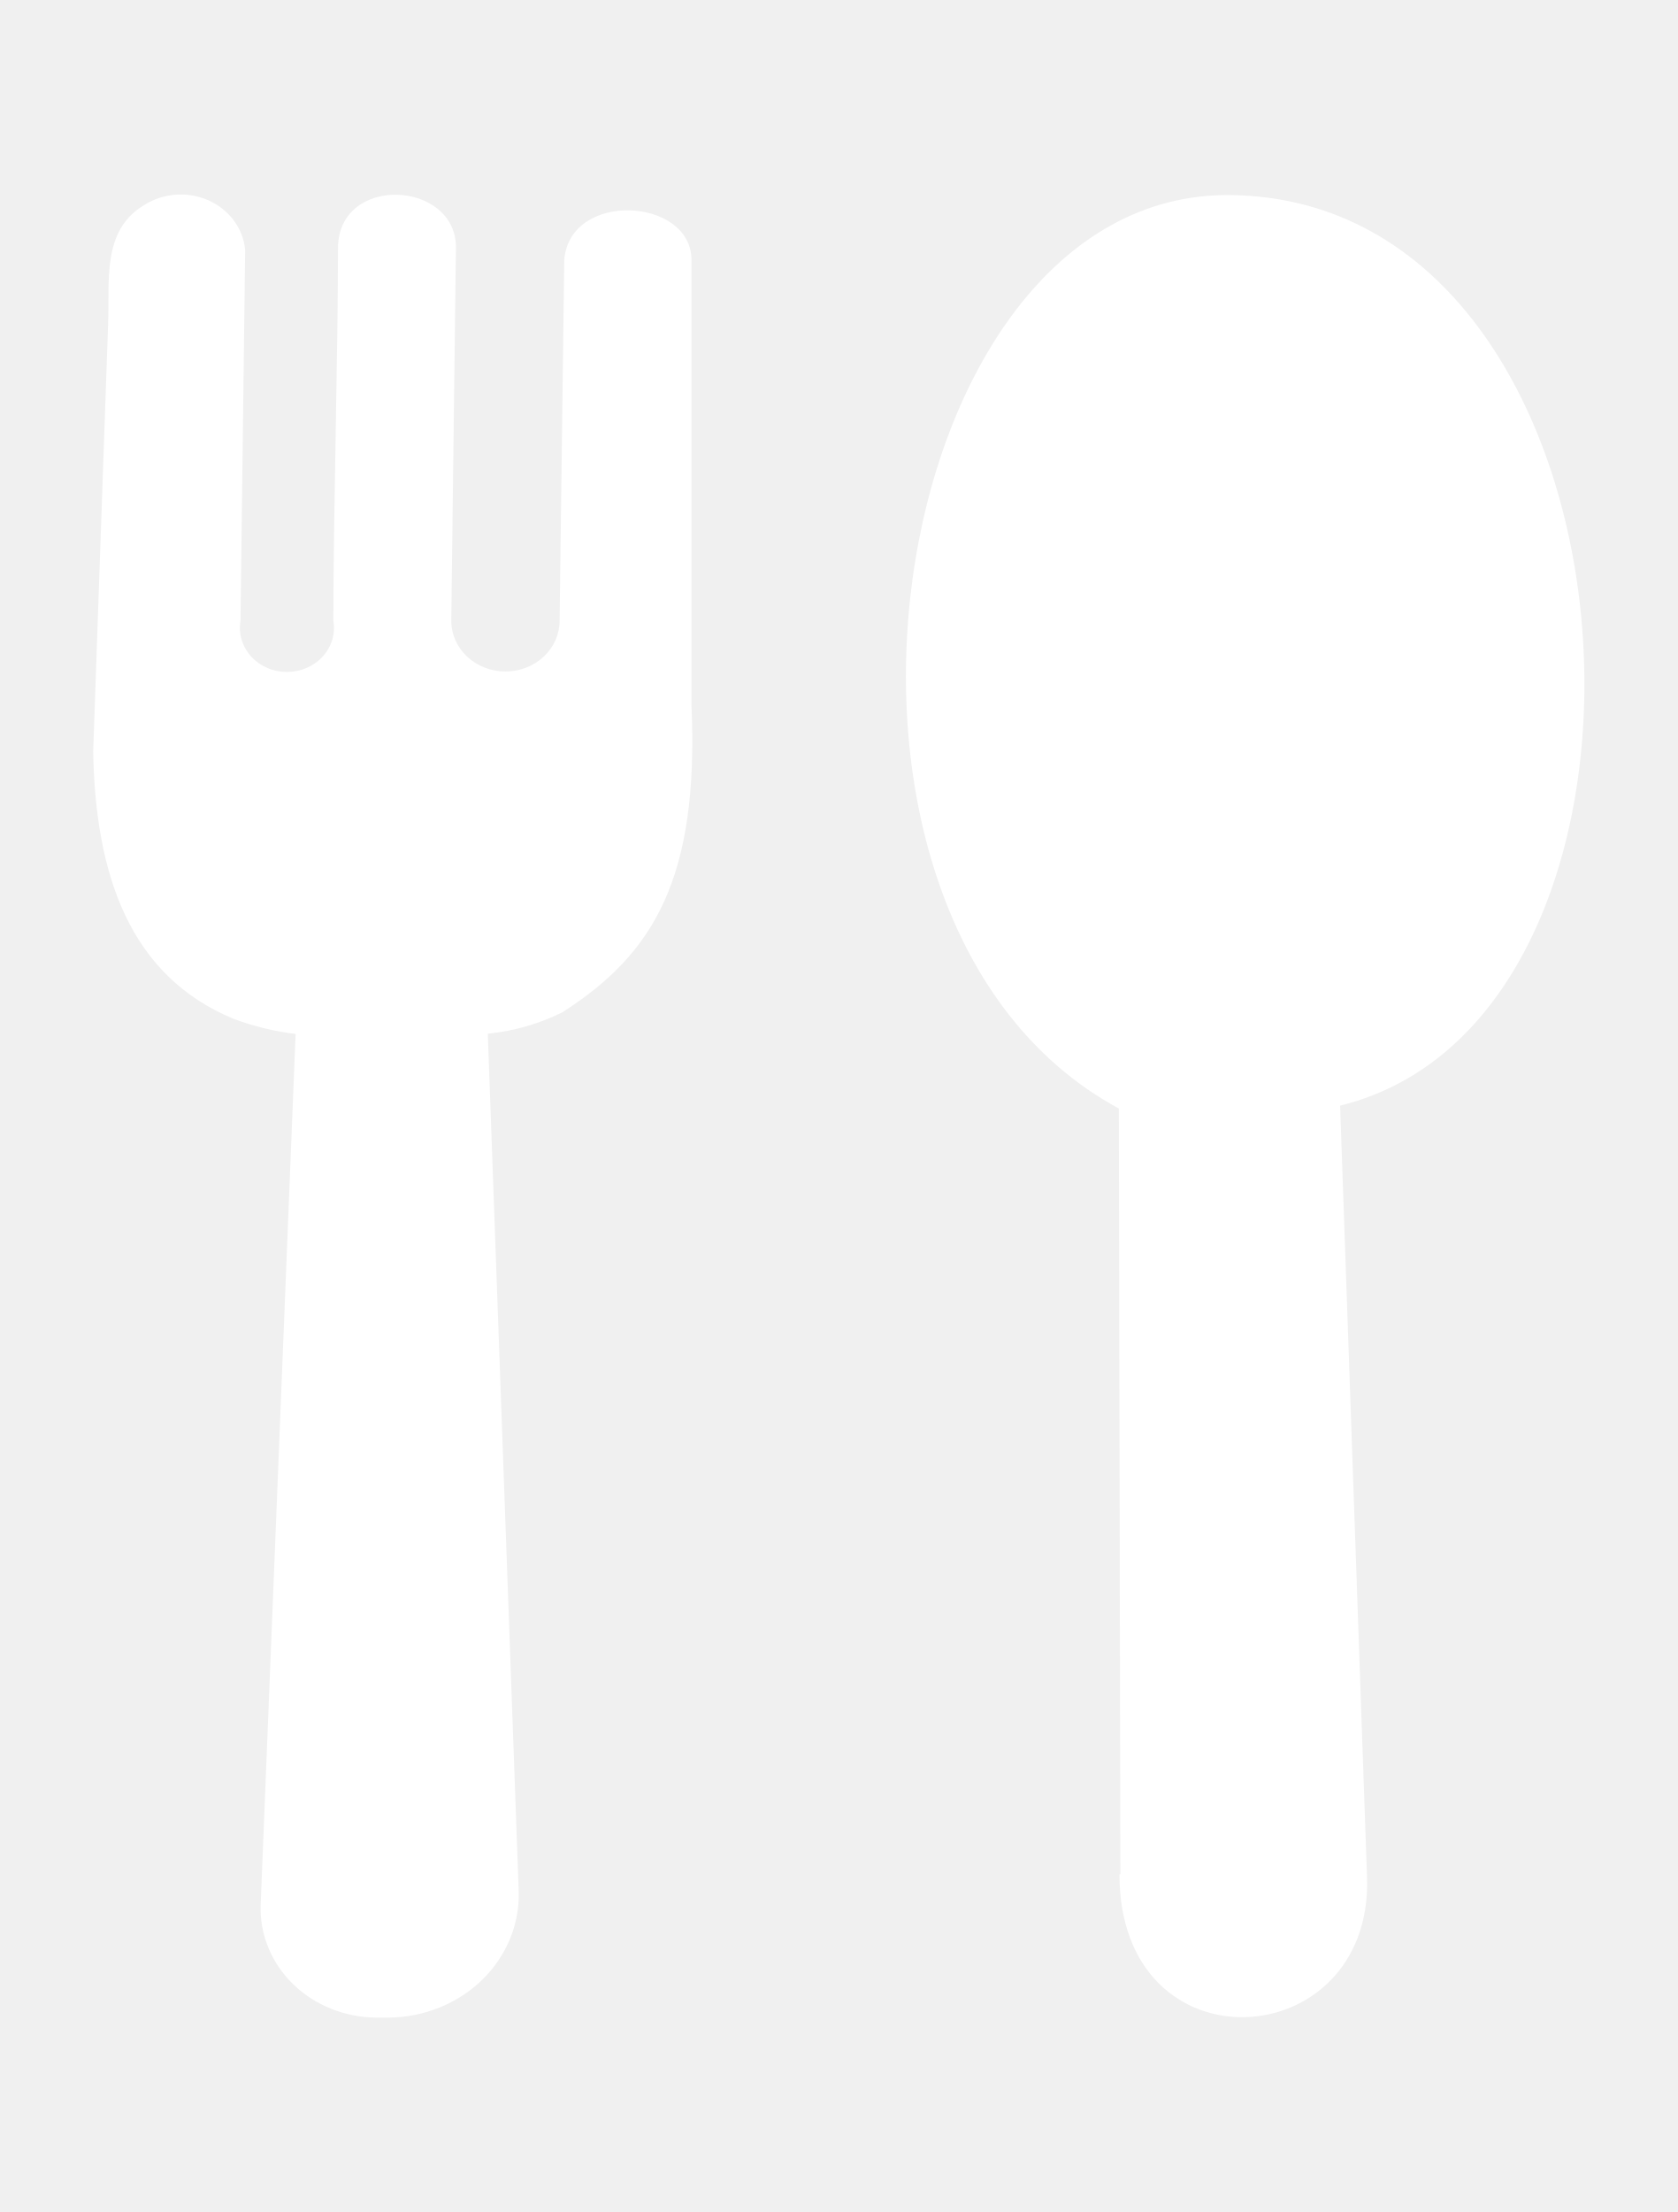
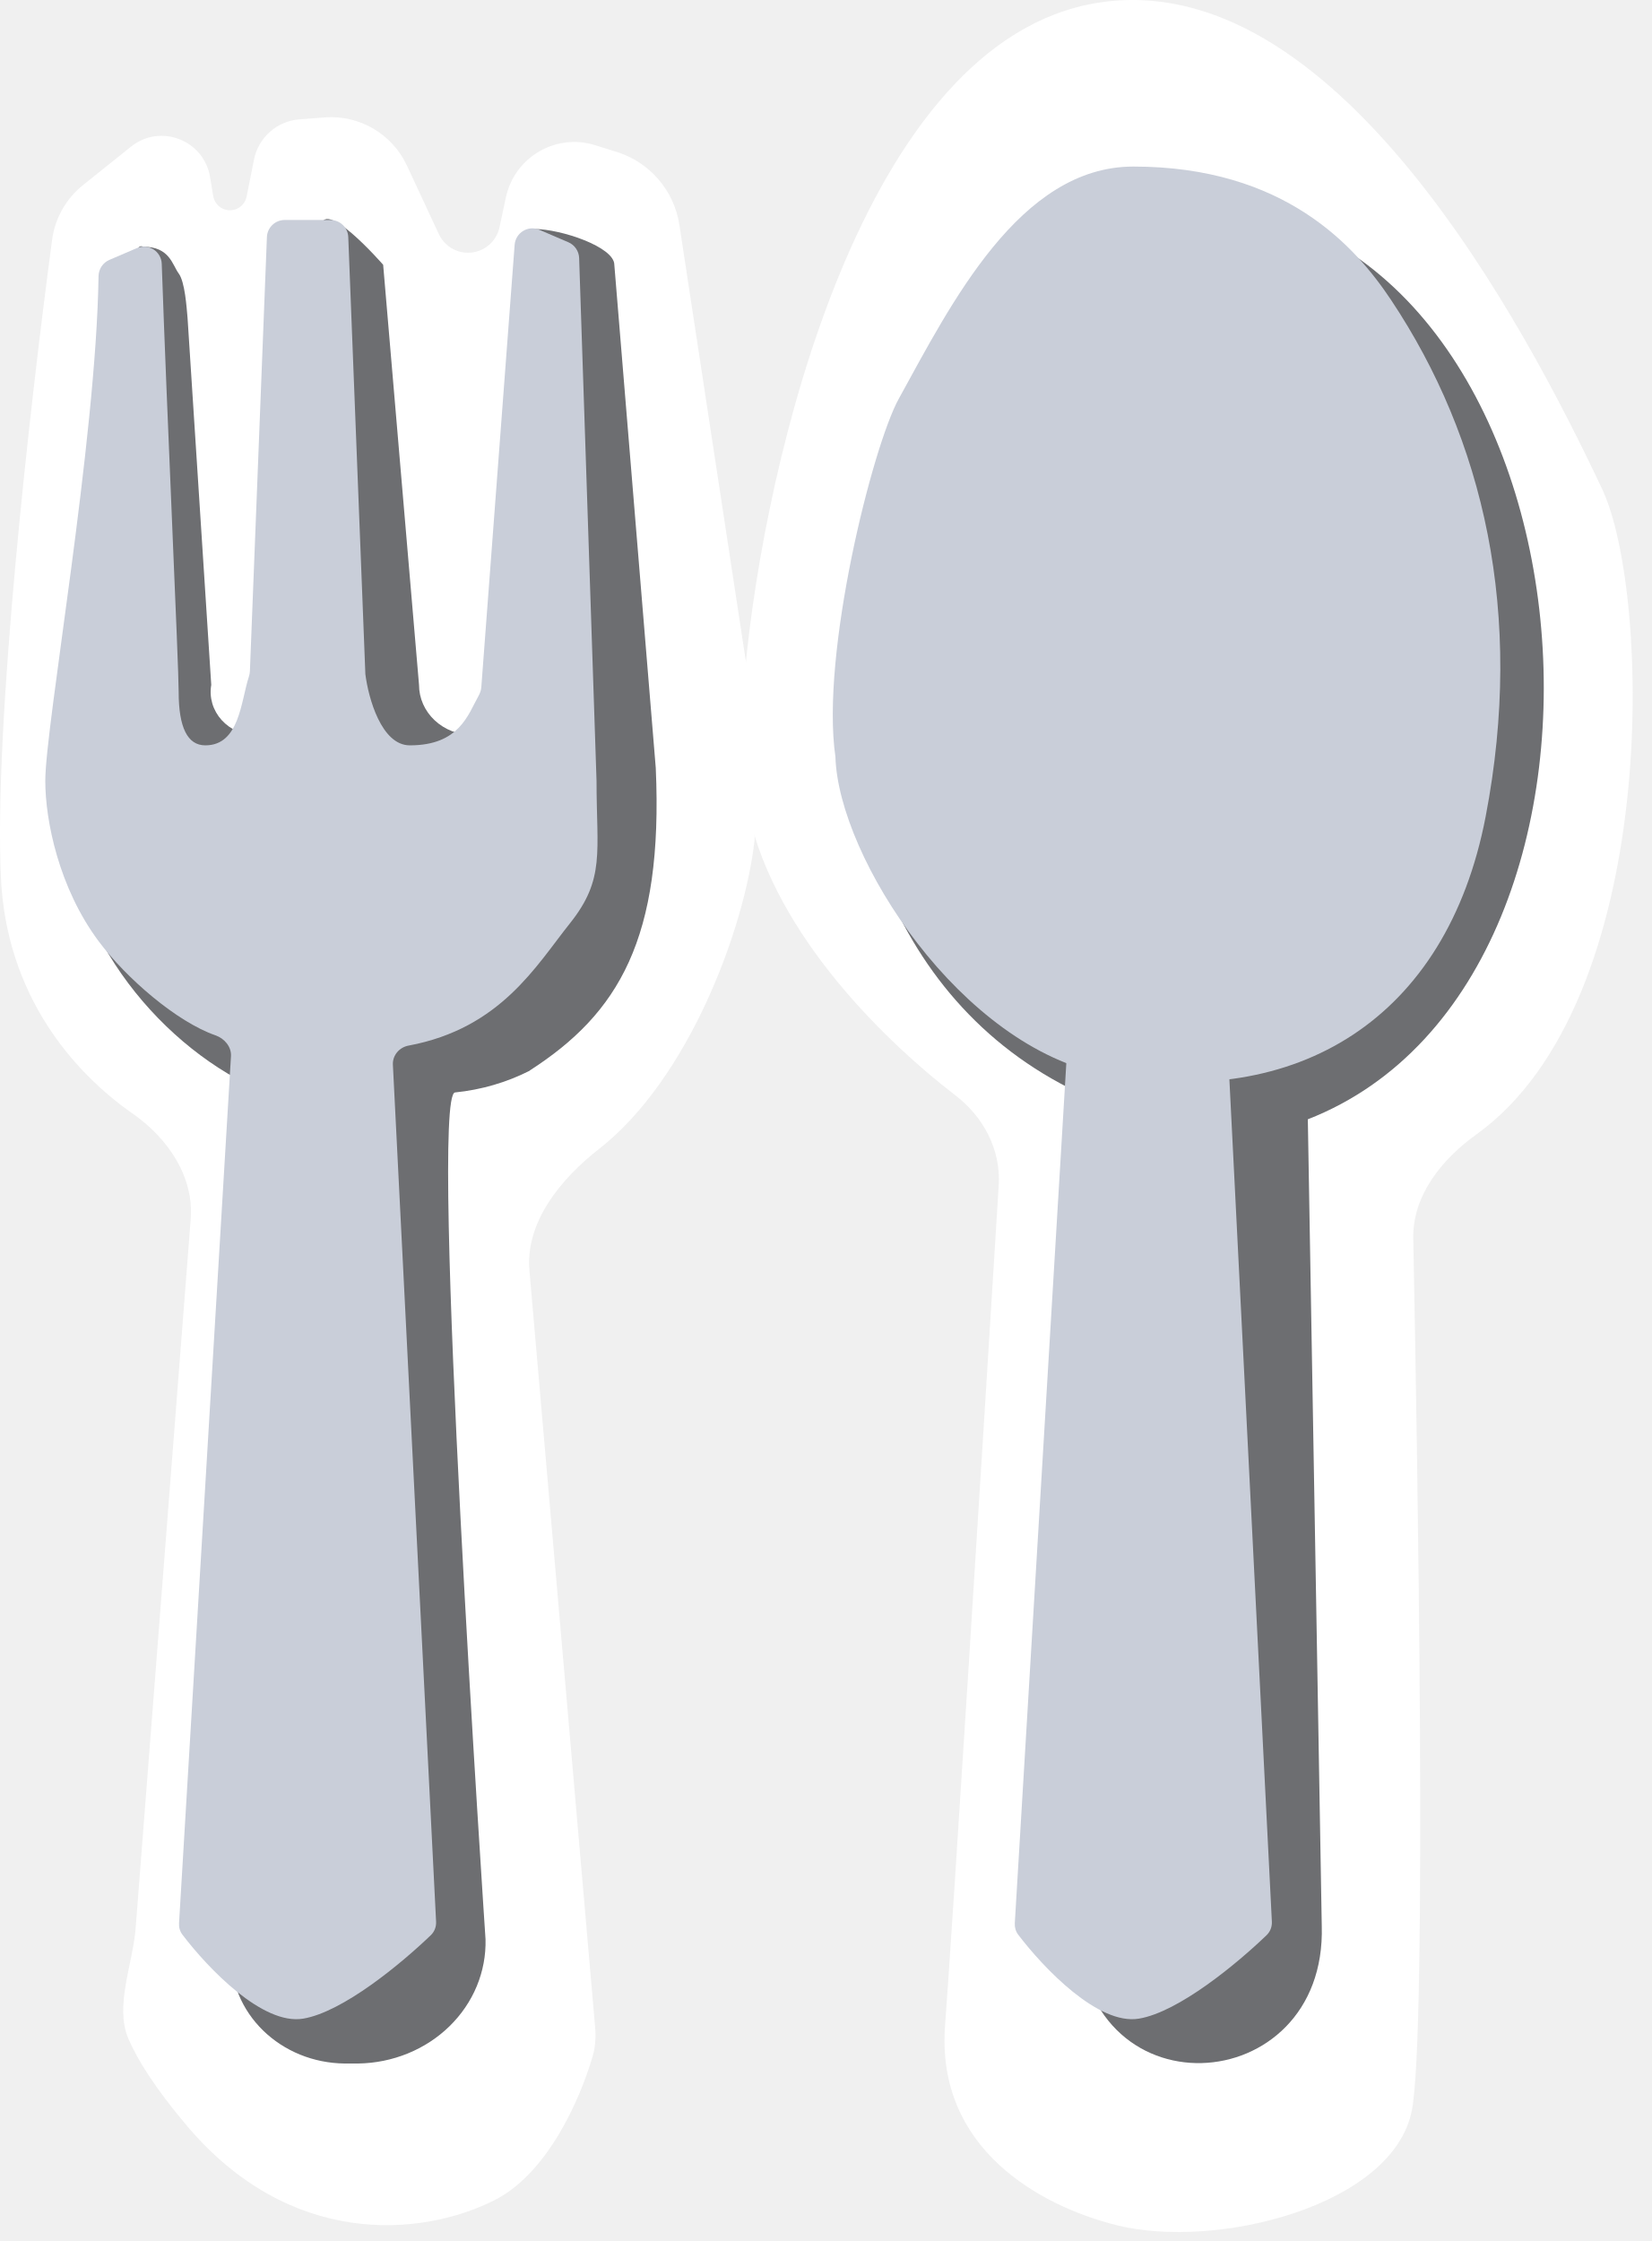
- <svg xmlns="http://www.w3.org/2000/svg" width="44" height="58" viewBox="0 0 44 58" fill="none">
-   <path d="M18.135 18.482C18.338 23.021 17.145 25.005 14.774 26.526H14.783C14.166 26.838 13.491 27.035 12.794 27.104L13.605 49.602C13.616 50.028 13.537 50.451 13.373 50.847C13.208 51.243 12.961 51.605 12.647 51.912C12.332 52.219 11.956 52.464 11.539 52.634C11.123 52.804 10.675 52.895 10.221 52.902H9.847C9.443 52.897 9.044 52.817 8.673 52.666C8.302 52.516 7.966 52.298 7.686 52.025C7.406 51.752 7.187 51.429 7.041 51.076C6.895 50.723 6.825 50.346 6.836 49.967L7.753 27.111C7.197 27.043 6.651 26.91 6.13 26.716C3.41 25.591 2.501 22.953 2.444 19.706L2.834 8.537C2.883 7.396 2.655 6.05 3.776 5.381C4.02 5.223 4.305 5.128 4.601 5.105C4.897 5.082 5.194 5.133 5.463 5.251C5.731 5.37 5.962 5.552 6.132 5.78C6.302 6.009 6.404 6.275 6.43 6.552L6.308 16.277C6.279 16.442 6.289 16.611 6.337 16.773C6.385 16.934 6.47 17.084 6.585 17.212C6.701 17.34 6.845 17.442 7.008 17.512C7.17 17.583 7.347 17.619 7.526 17.619C7.705 17.619 7.881 17.583 8.044 17.512C8.206 17.442 8.35 17.34 8.466 17.212C8.582 17.084 8.667 16.934 8.715 16.773C8.762 16.611 8.772 16.442 8.743 16.277C8.743 13.562 8.865 9.206 8.865 6.484C8.898 4.56 11.958 4.735 11.958 6.484L11.836 16.277C11.836 16.63 11.986 16.968 12.252 17.218C12.518 17.467 12.88 17.607 13.257 17.607C13.633 17.607 13.995 17.467 14.261 17.218C14.527 16.968 14.677 16.63 14.677 16.277L14.799 6.811C14.953 4.986 18.135 5.183 18.135 6.811V18.482Z" fill="#ffffff" />
-   <path d="M29.345 29.066L29.385 49.146H29.361C29.361 54.339 35.993 53.906 35.855 49.245L35.148 28.99C44.727 26.64 43.404 5.237 32.267 5.115C23.103 5.009 20.18 24.108 29.345 29.066Z" fill="#ffffff" />
+ <svg xmlns="http://www.w3.org/2000/svg" width="84" height="114" viewBox="0 0 84 114" fill="none">
+   <path d="M6.663 7.461L4.228 9.411C3.366 10.102 2.799 11.095 2.652 12.191C1.51 20.726 -0.309 36.83 0.045 44.619C0.317 50.626 3.715 54.536 6.774 56.668C8.537 57.896 9.87 59.859 9.703 62.003L6.9 98.093C6.761 99.892 5.82 102.05 6.531 103.709C6.993 104.786 7.9 106.235 9.512 108.143C14.72 114.305 21.347 113.831 25.134 111.935C27.845 110.578 29.494 106.842 30.151 104.599C30.29 104.123 30.319 103.624 30.276 103.129L26.933 64.629C26.719 62.164 28.535 59.961 30.483 58.439C35.034 54.882 37.889 47.227 38.388 42.722V36.92C38.388 36.68 38.37 36.441 38.334 36.205L34.562 11.442C34.297 9.697 33.061 8.257 31.379 7.731L30.277 7.386C28.279 6.76 26.175 7.99 25.736 10.04L25.411 11.561C25.249 12.317 24.582 12.857 23.81 12.857C23.174 12.857 22.595 12.488 22.326 11.911L20.7 8.421C19.95 6.812 18.283 5.837 16.515 5.973L15.228 6.072C14.088 6.16 13.144 6.997 12.92 8.12L12.544 10.001C12.443 10.511 11.918 10.816 11.425 10.652C11.122 10.55 10.9 10.29 10.847 9.974L10.685 9.002C10.372 7.119 8.151 6.268 6.663 7.461Z" fill="white" />
+   <path d="M55.831 0.144C43.815 2.085 38.873 23.596 37.904 34.108V40.053C37.904 40.294 37.921 40.535 37.963 40.772C39.073 47.033 44.583 52.624 48.628 55.741C50.036 56.826 50.918 58.498 50.808 60.275C49.951 74.149 48.44 98.305 48.079 103.006C47.594 109.313 52.924 112.225 56.8 113.195C61.858 114.462 70.85 112.225 71.82 107.373C72.615 103.387 72.104 73.538 71.896 63.005C71.853 60.827 73.337 58.98 75.104 57.711C84.521 50.946 83.992 30.161 81.509 24.889C77.472 16.317 67.847 -1.796 55.831 0.144Z" fill="white" />
+   <path d="M33.36 39.063C33.748 47.755 31.467 51.554 26.935 54.466H26.95C25.772 55.064 24.48 55.44 23.148 55.573C21.816 55.705 24.7 98.652 24.7 98.652C24.721 99.466 24.569 100.277 24.255 101.036C23.94 101.795 23.468 102.488 22.866 103.076C22.265 103.663 21.545 104.133 20.749 104.458C19.953 104.783 19.096 104.958 18.228 104.971H17.514C16.741 104.961 15.978 104.808 15.268 104.52C14.559 104.231 13.918 103.813 13.382 103.29C12.847 102.768 12.427 102.15 12.148 101.474C11.869 100.798 11.736 100.076 11.756 99.351L13.51 55.587C8.311 53.432 3.468 47.623 3.36 41.407L5.018 21.608C5.111 19.424 4.704 14.815 5.922 14.815C6.39 14.512 6.375 12.55 6.375 13.908C6.941 13.864 6.766 12.322 7.279 12.549C8.636 12.549 8.764 13.471 9.089 13.908C9.413 14.345 9.492 15.642 9.541 16.172L10.747 34.841C10.692 35.157 10.711 35.482 10.802 35.791C10.894 36.1 11.056 36.387 11.277 36.631C11.499 36.876 11.774 37.072 12.085 37.207C12.395 37.342 12.733 37.412 13.075 37.412C13.417 37.412 13.755 37.342 14.066 37.207C14.376 37.072 14.652 36.876 14.873 36.631C15.095 36.387 15.257 36.1 15.348 35.791C15.44 35.482 15.459 35.157 15.403 34.841C15.403 29.643 16.326 16.86 16.326 11.649C16.326 9.833 19.492 13.469 19.492 13.469L21.317 34.841C21.317 35.517 21.603 36.165 22.112 36.642C22.622 37.12 23.312 37.389 24.033 37.389C24.753 37.389 25.444 37.12 25.953 36.642C26.462 36.165 26.749 35.517 26.749 34.841L27.181 11.649C28.538 11.65 31.252 12.561 31.252 13.469L33.36 39.063Z" fill="#6D6E71" />
+   <path d="M54.871 55.587V97.779H54.825C54.825 107.722 67.505 106.893 67.241 97.968L66.532 56.939C85.077 49.692 81.493 10.518 60.2 10.285C42.677 10.081 34.87 46.075 54.871 55.587Z" fill="#6D6E71" />
+   <path d="M60.652 61.47C60.417 51.052 65.929 52.26 68.341 51.052H59.747C59.898 56.789 60.775 66.916 60.652 61.47Z" fill="white" />
+   <path d="M2.304 39.727C2.304 36.896 4.892 22.459 5.013 14.05C5.019 13.687 5.233 13.363 5.566 13.22L6.966 12.62C7.551 12.368 8.206 12.784 8.228 13.421C8.493 21.074 9.089 33.831 9.089 35.198C9.089 37.01 9.541 37.916 10.445 37.916C12.188 37.916 12.252 35.674 12.659 34.429C12.689 34.338 12.709 34.243 12.713 34.146L13.578 12.061C13.597 11.575 13.996 11.191 14.482 11.191H16.813C17.299 11.191 17.698 11.575 17.717 12.061L18.587 34.292C18.738 35.5 19.401 37.916 20.849 37.916C23.373 37.916 23.81 36.349 24.344 35.401C24.42 35.265 24.473 35.116 24.485 34.961L26.181 12.455C26.228 11.835 26.869 11.445 27.439 11.69L28.914 12.323C29.236 12.461 29.45 12.774 29.462 13.126L30.347 39.727C30.347 43.351 30.799 44.71 28.99 46.975C27.279 49.117 25.469 52.318 20.782 53.19C20.314 53.277 19.963 53.687 19.987 54.163L22.185 97.758C22.198 98.014 22.103 98.263 21.919 98.441C20.431 99.872 17.451 102.35 15.421 102.689C13.358 103.034 10.587 100.134 9.282 98.419C9.154 98.252 9.095 98.045 9.108 97.835L11.75 53.733C11.78 53.247 11.417 52.825 10.958 52.666C8.992 51.982 6.417 49.759 5.018 47.881C2.995 45.166 2.304 41.745 2.304 39.727Z" fill="#C9CED9" />
+   <path d="M44.821 39.727C44.821 36.845 50.635 32.678 50.701 24.467C50.701 24.375 50.715 24.282 50.742 24.195L51.365 22.199C51.669 21.225 52.929 21.422 52.872 22.441C52.541 28.379 51.606 34.087 51.606 35.198C51.606 37.01 52.058 37.916 52.963 37.916C54.706 37.916 54.77 35.674 55.176 34.429C55.206 34.338 55.226 34.243 55.23 34.146L56.095 12.061C56.114 11.575 56.513 11.191 56.999 11.191H59.33C59.816 11.191 60.215 11.575 60.234 12.061L61.104 34.292C61.255 35.5 61.918 37.916 63.366 37.916C65.785 37.916 66.287 36.476 66.795 35.521C66.908 35.309 66.958 35.066 66.911 34.83L63.884 19.676C63.715 18.829 64.712 18.248 65.364 18.814L69.903 22.753C70.063 22.892 70.169 23.083 70.203 23.292L72.853 39.656C72.86 39.703 72.864 39.753 72.864 39.802C72.87 43.37 73.304 44.726 71.507 46.975C69.797 49.117 67.986 52.318 63.299 53.19C62.831 53.277 62.48 53.687 62.504 54.163L64.703 97.758C64.715 98.014 64.62 98.263 64.436 98.441C62.949 99.872 59.969 102.35 57.938 102.689C55.875 103.034 53.105 100.134 51.799 98.419C51.672 98.252 51.613 98.045 51.625 97.835L54.267 53.733C54.297 53.247 53.934 52.825 53.475 52.666C51.509 51.982 48.934 49.759 47.535 47.881C45.512 45.166 44.821 41.745 44.821 39.727Z" fill="#C9CED9" />
+   <path d="M56.298 54.675C48.892 53.316 42.648 43.605 42.5 38.5C41.739 33.26 44.388 22.708 45.72 20.29C48.384 15.453 51.87 8.473 57.655 8.473C65.345 8.474 68.954 12.533 70.772 15.267C75.471 22.33 77.561 31.211 75.578 41.539C73.595 51.867 65.961 56.448 56.298 54.675Z" fill="#C9CED9" />
</svg>
